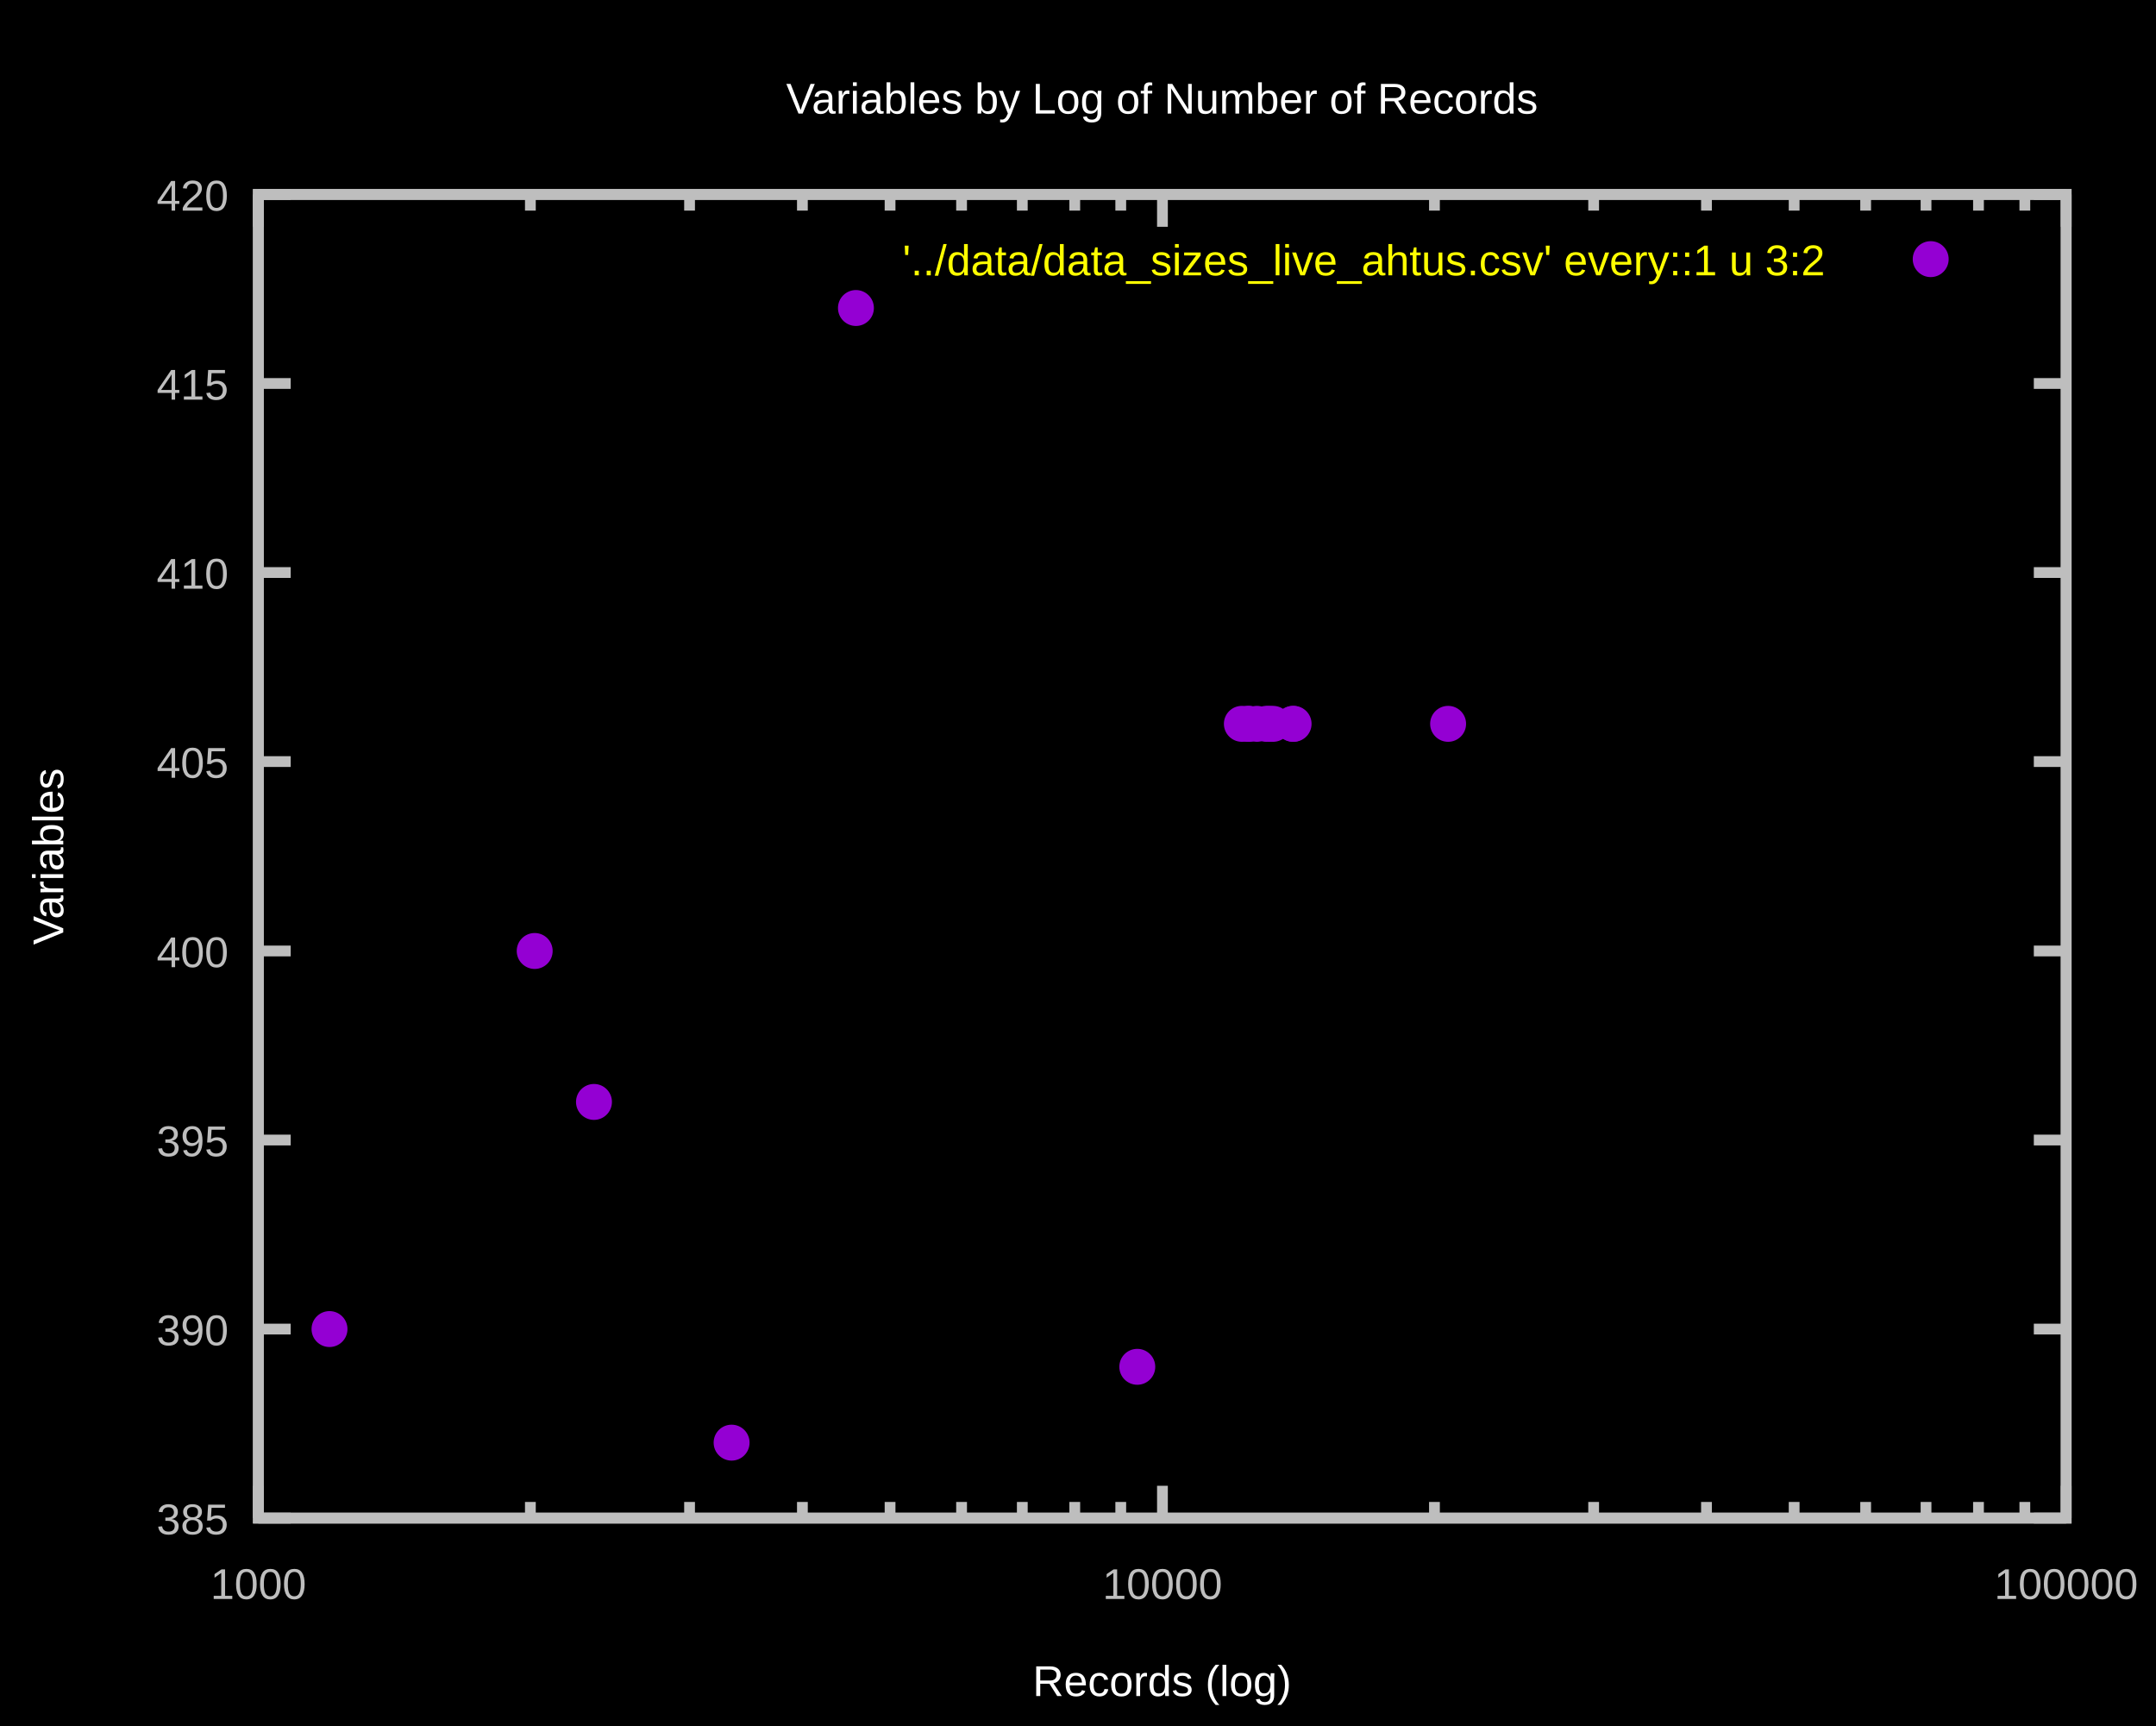
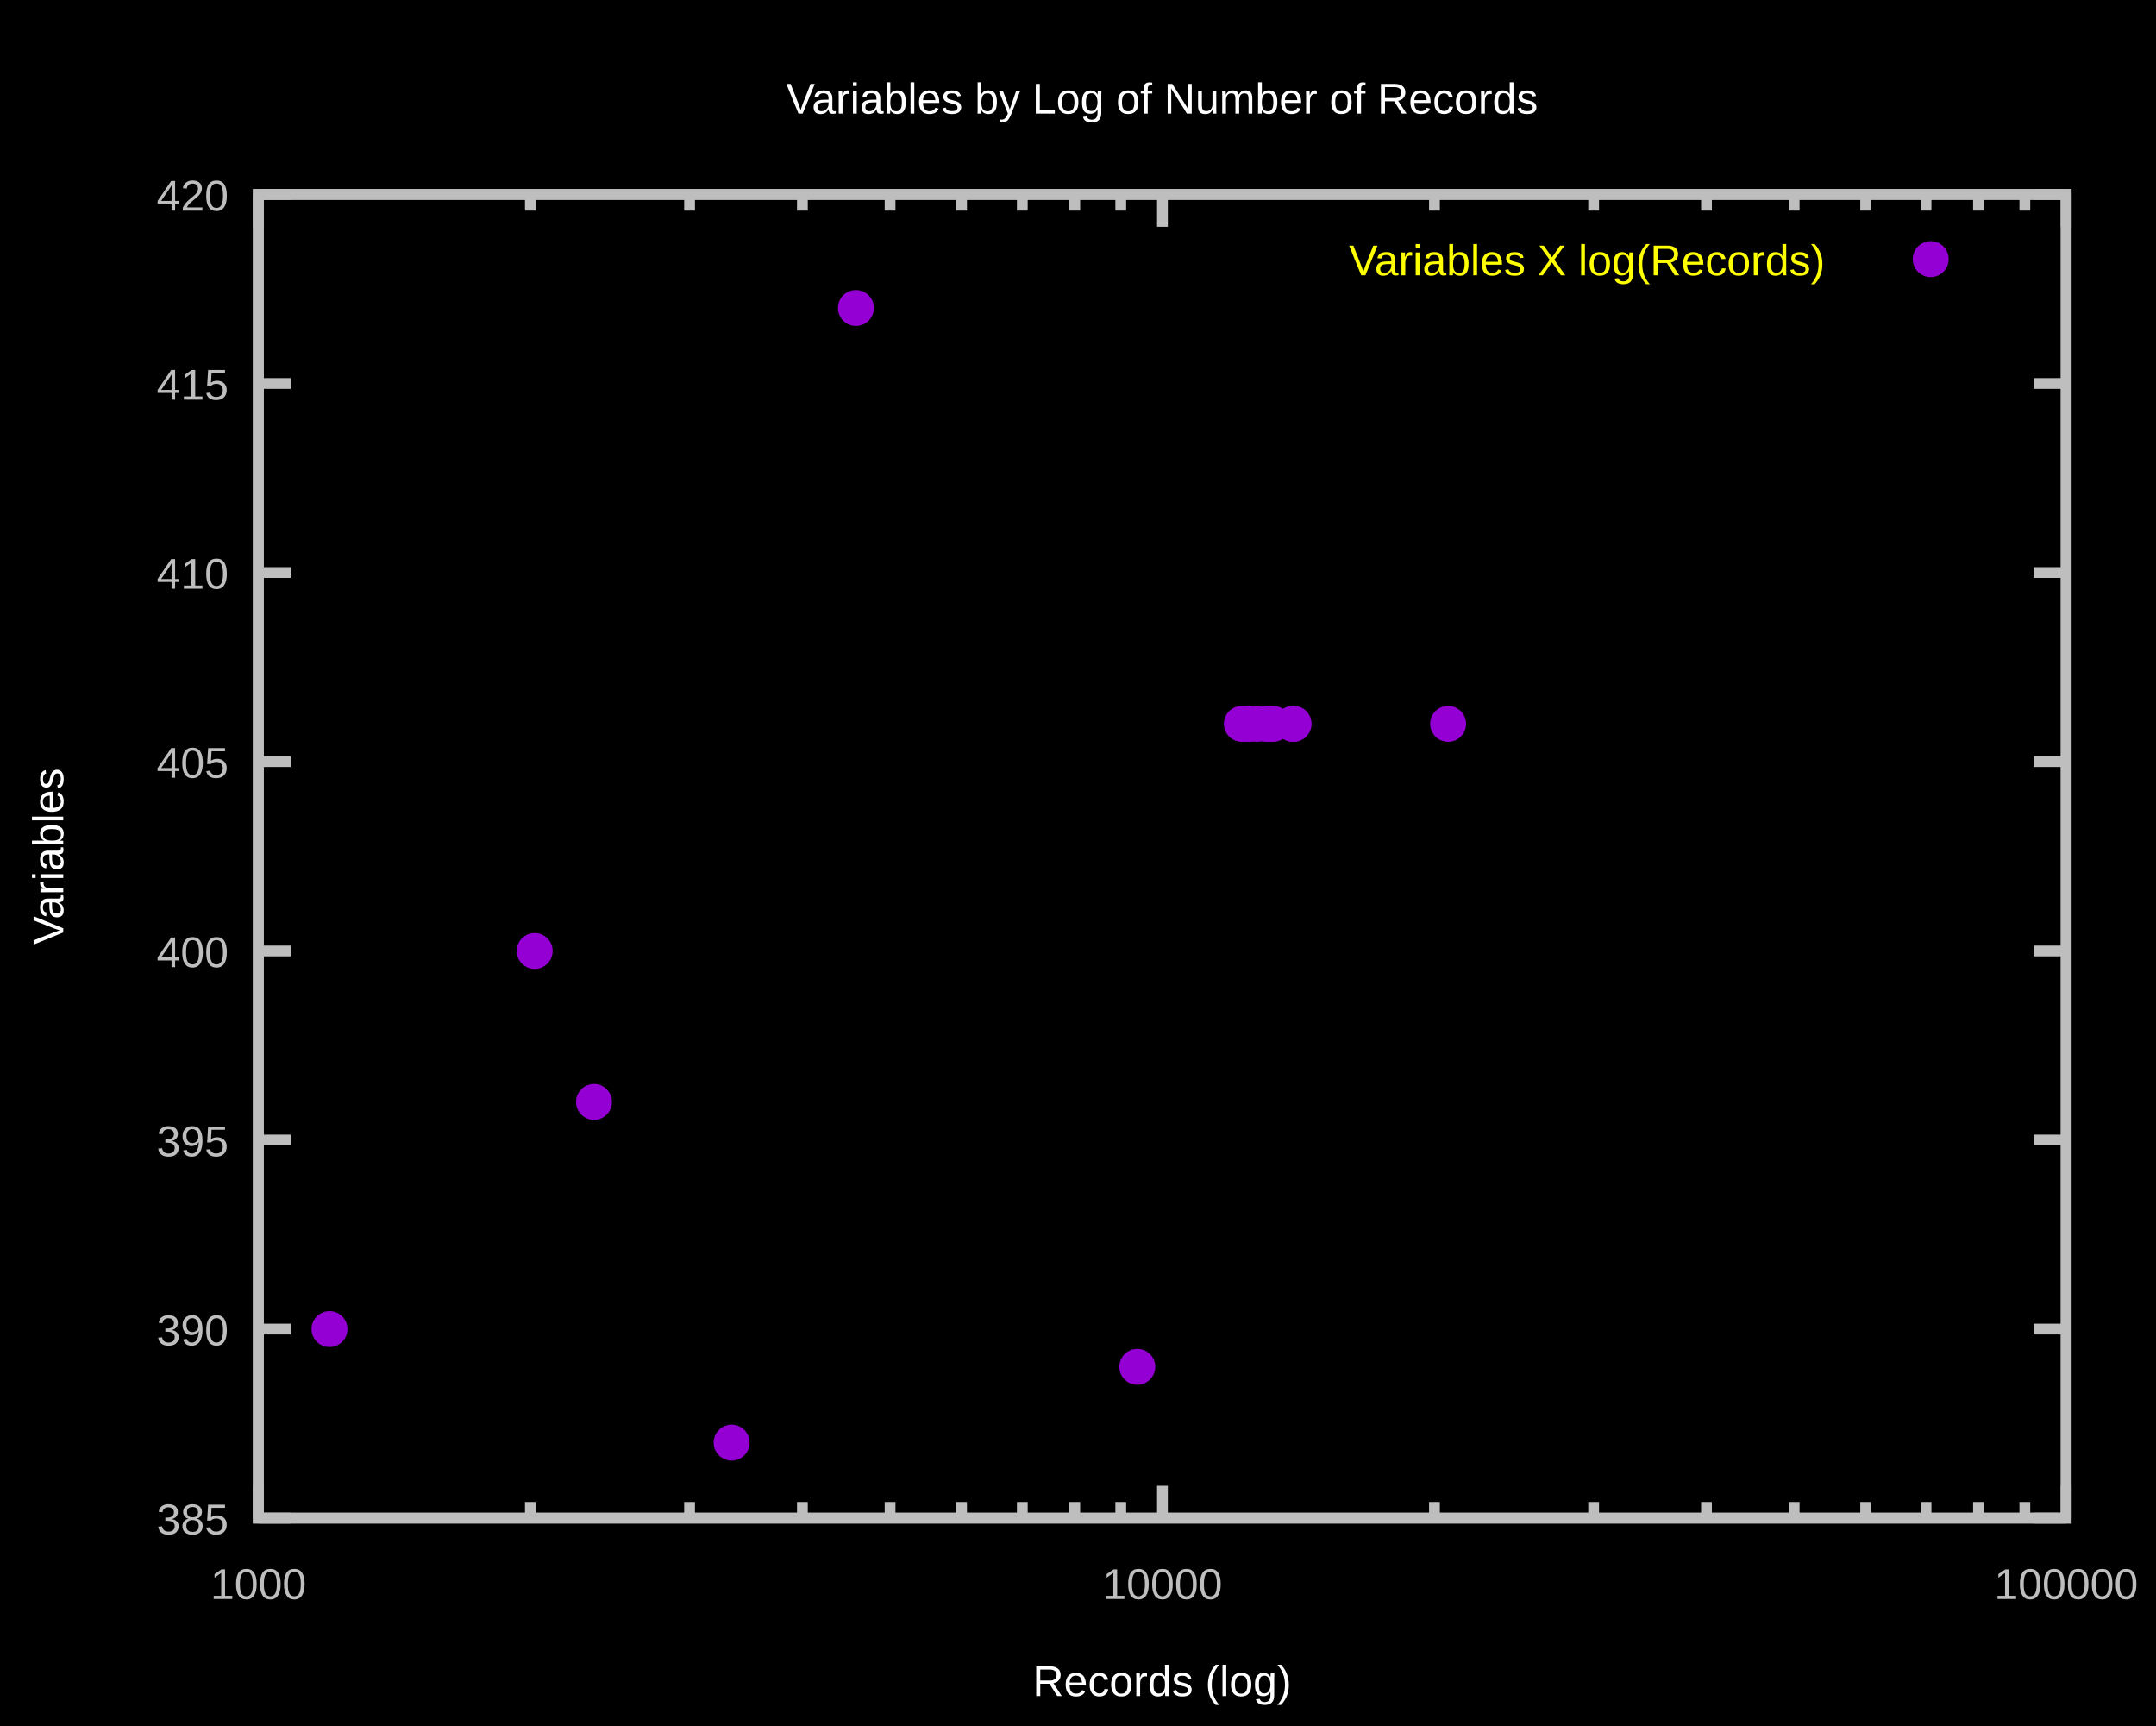
<svg xmlns="http://www.w3.org/2000/svg" xmlns:xlink="http://www.w3.org/1999/xlink" width="600" height="480" viewBox="0 0 600 480">
  <g id="gnuplot_canvas">
    <rect x="0" y="0" width="600" height="480" fill="none" />
    <defs>
      <circle id="gpDot" r="0.5" stroke-width="0.5" />
      <path id="gpPt0" stroke-width="0.222" stroke="currentColor" d="M-1,0 h2 M0,-1 v2" />
      <path id="gpPt1" stroke-width="0.222" stroke="currentColor" d="M-1,-1 L1,1 M1,-1 L-1,1" />
      <path id="gpPt2" stroke-width="0.222" stroke="currentColor" d="M-1,0 L1,0 M0,-1 L0,1 M-1,-1 L1,1 M-1,1 L1,-1" />
      <rect id="gpPt3" stroke-width="0.222" stroke="currentColor" x="-1" y="-1" width="2" height="2" />
      <rect id="gpPt4" stroke-width="0.222" stroke="currentColor" fill="currentColor" x="-1" y="-1" width="2" height="2" />
      <circle id="gpPt5" stroke-width="0.222" stroke="currentColor" cx="0" cy="0" r="1" />
      <use xlink:href="#gpPt5" id="gpPt6" fill="currentColor" stroke="none" />
      <path id="gpPt7" stroke-width="0.222" stroke="currentColor" d="M0,-1.33 L-1.33,0.67 L1.33,0.67 z" />
      <use xlink:href="#gpPt7" id="gpPt8" fill="currentColor" stroke="none" />
      <use xlink:href="#gpPt7" id="gpPt9" stroke="currentColor" transform="rotate(180)" />
      <use xlink:href="#gpPt9" id="gpPt10" fill="currentColor" stroke="none" />
      <use xlink:href="#gpPt3" id="gpPt11" stroke="currentColor" transform="rotate(45)" />
      <use xlink:href="#gpPt11" id="gpPt12" fill="currentColor" stroke="none" />
      <path id="gpPt13" stroke-width="0.222" stroke="currentColor" d="M0,1.330 L1.265,0.411 L0.782,-1.067 L-0.782,-1.076 L-1.265,0.411 z" />
      <use xlink:href="#gpPt13" id="gpPt14" fill="currentColor" stroke="none" />
      <filter id="textbox" filterUnits="objectBoundingBox" x="0" y="0" height="1" width="1">
        <feFlood flood-color="white" flood-opacity="1" result="bgnd" />
        <feComposite in="SourceGraphic" in2="bgnd" operator="atop" />
      </filter>
      <filter id="greybox" filterUnits="objectBoundingBox" x="0" y="0" height="1" width="1">
        <feFlood flood-color="lightgrey" flood-opacity="1" result="grey" />
        <feComposite in="SourceGraphic" in2="grey" operator="atop" />
      </filter>
    </defs>
    <g fill="none" color="white" stroke="rgb(190, 190, 190)" stroke-width="3.00" stroke-linecap="butt" stroke-linejoin="miter">
</g>
    <g fill="none" color="white" stroke="currentColor" stroke-width="1.00" stroke-linecap="butt" stroke-linejoin="miter">
</g>
    <g fill="none" color="black" stroke="currentColor" stroke-width="1.00" stroke-linecap="butt" stroke-linejoin="miter">
      <g stroke="none" shape-rendering="crispEdges">
        <polygon fill="rgb(  0,   0,   0)" points="0.0,480.0 599.9,480.0 599.9,0.1 0.0,0.1 " />
      </g>
      <path stroke="black" d="M0.0,480.0 L0.0,0.1 L599.9,0.1 L599.9,480.0 L0.0,480.0 Z  " />
    </g>
    <g fill="none" color="black" stroke="black" stroke-width="3.00" stroke-linecap="butt" stroke-linejoin="miter">
</g>
    <g fill="none" color="black" stroke="currentColor" stroke-width="3.00" stroke-linecap="butt" stroke-linejoin="miter">
      <path stroke="rgb(190, 190, 190)" d="M71.9,422.4 L80.9,422.4 M575.0,422.4 L566.0,422.4  " />
      <g transform="translate(63.6,426.9)" stroke="none" fill="rgb(190,190,190)" font-family="Arial" font-size="12.00" text-anchor="end">
        <text>
          <tspan font-family="Arial"> 385</tspan>
        </text>
      </g>
    </g>
    <g fill="none" color="black" stroke="currentColor" stroke-width="3.00" stroke-linecap="butt" stroke-linejoin="miter">
      <path stroke="rgb(190, 190, 190)" d="M71.9,369.8 L80.9,369.8 M575.0,369.8 L566.0,369.8  " />
      <g transform="translate(63.6,374.3)" stroke="none" fill="rgb(190,190,190)" font-family="Arial" font-size="12.00" text-anchor="end">
        <text>
          <tspan font-family="Arial"> 390</tspan>
        </text>
      </g>
    </g>
    <g fill="none" color="black" stroke="currentColor" stroke-width="3.00" stroke-linecap="butt" stroke-linejoin="miter">
      <path stroke="rgb(190, 190, 190)" d="M71.9,317.2 L80.9,317.2 M575.0,317.2 L566.0,317.2  " />
      <g transform="translate(63.6,321.7)" stroke="none" fill="rgb(190,190,190)" font-family="Arial" font-size="12.00" text-anchor="end">
        <text>
          <tspan font-family="Arial"> 395</tspan>
        </text>
      </g>
    </g>
    <g fill="none" color="black" stroke="currentColor" stroke-width="3.00" stroke-linecap="butt" stroke-linejoin="miter">
      <path stroke="rgb(190, 190, 190)" d="M71.9,264.6 L80.9,264.6 M575.0,264.6 L566.0,264.6  " />
      <g transform="translate(63.6,269.1)" stroke="none" fill="rgb(190,190,190)" font-family="Arial" font-size="12.00" text-anchor="end">
        <text>
          <tspan font-family="Arial"> 400</tspan>
        </text>
      </g>
    </g>
    <g fill="none" color="black" stroke="currentColor" stroke-width="3.00" stroke-linecap="butt" stroke-linejoin="miter">
      <path stroke="rgb(190, 190, 190)" d="M71.9,211.9 L80.9,211.9 M575.0,211.9 L566.0,211.9  " />
      <g transform="translate(63.6,216.4)" stroke="none" fill="rgb(190,190,190)" font-family="Arial" font-size="12.00" text-anchor="end">
        <text>
          <tspan font-family="Arial"> 405</tspan>
        </text>
      </g>
    </g>
    <g fill="none" color="black" stroke="currentColor" stroke-width="3.00" stroke-linecap="butt" stroke-linejoin="miter">
      <path stroke="rgb(190, 190, 190)" d="M71.9,159.3 L80.9,159.3 M575.0,159.3 L566.0,159.3  " />
      <g transform="translate(63.6,163.8)" stroke="none" fill="rgb(190,190,190)" font-family="Arial" font-size="12.00" text-anchor="end">
        <text>
          <tspan font-family="Arial"> 410</tspan>
        </text>
      </g>
    </g>
    <g fill="none" color="black" stroke="currentColor" stroke-width="3.00" stroke-linecap="butt" stroke-linejoin="miter">
      <path stroke="rgb(190, 190, 190)" d="M71.9,106.7 L80.9,106.7 M575.0,106.7 L566.0,106.7  " />
      <g transform="translate(63.6,111.2)" stroke="none" fill="rgb(190,190,190)" font-family="Arial" font-size="12.00" text-anchor="end">
        <text>
          <tspan font-family="Arial"> 415</tspan>
        </text>
      </g>
    </g>
    <g fill="none" color="black" stroke="currentColor" stroke-width="3.00" stroke-linecap="butt" stroke-linejoin="miter">
      <path stroke="rgb(190, 190, 190)" d="M71.9,54.1 L80.9,54.1 M575.0,54.1 L566.0,54.1  " />
      <g transform="translate(63.6,58.6)" stroke="none" fill="rgb(190,190,190)" font-family="Arial" font-size="12.00" text-anchor="end">
        <text>
          <tspan font-family="Arial"> 420</tspan>
        </text>
      </g>
    </g>
    <g fill="none" color="black" stroke="currentColor" stroke-width="3.00" stroke-linecap="butt" stroke-linejoin="miter">
      <path stroke="rgb(190, 190, 190)" d="M71.9,422.4 L71.9,413.4 M71.9,54.1 L71.9,63.1  " />
      <g transform="translate(71.9,444.9)" stroke="none" fill="rgb(190,190,190)" font-family="Arial" font-size="12.00" text-anchor="middle">
        <text>
          <tspan font-family="Arial"> 1000</tspan>
        </text>
      </g>
    </g>
    <g fill="none" color="black" stroke="currentColor" stroke-width="3.00" stroke-linecap="butt" stroke-linejoin="miter">
      <path stroke="rgb(190, 190, 190)" d="M147.6,422.4 L147.6,417.9 M147.6,54.1 L147.6,58.6 M191.9,422.4 L191.9,417.9 M191.9,54.1 L191.9,58.6   M223.3,422.4 L223.3,417.9 M223.3,54.1 L223.3,58.6 M247.7,422.4 L247.7,417.9 M247.7,54.1 L247.7,58.6   M267.6,422.4 L267.6,417.9 M267.6,54.1 L267.6,58.6 M284.5,422.4 L284.5,417.9 M284.5,54.1 L284.5,58.6   M299.1,422.4 L299.1,417.9 M299.1,54.1 L299.1,58.6 M311.9,422.4 L311.9,417.9 M311.9,54.1 L311.9,58.6   M323.5,422.4 L323.5,413.4 M323.5,54.1 L323.5,63.1  " />
      <g transform="translate(323.5,444.9)" stroke="none" fill="rgb(190,190,190)" font-family="Arial" font-size="12.00" text-anchor="middle">
        <text>
          <tspan font-family="Arial"> 10000</tspan>
        </text>
      </g>
    </g>
    <g fill="none" color="black" stroke="currentColor" stroke-width="3.00" stroke-linecap="butt" stroke-linejoin="miter">
      <path stroke="rgb(190, 190, 190)" d="M399.2,422.4 L399.2,417.9 M399.2,54.1 L399.2,58.6 M443.5,422.4 L443.5,417.9 M443.5,54.1 L443.5,58.6   M474.9,422.4 L474.9,417.9 M474.9,54.1 L474.9,58.6 M499.3,422.4 L499.3,417.9 M499.3,54.1 L499.3,58.6   M519.2,422.4 L519.2,417.9 M519.2,54.1 L519.2,58.6 M536.0,422.4 L536.0,417.9 M536.0,54.1 L536.0,58.6   M550.6,422.4 L550.6,417.9 M550.6,54.1 L550.6,58.6 M563.5,422.4 L563.5,417.9 M563.5,54.1 L563.5,58.6   M575.0,422.4 L575.0,413.4 M575.0,54.1 L575.0,63.1  " />
      <g transform="translate(575.0,444.9)" stroke="none" fill="rgb(190,190,190)" font-family="Arial" font-size="12.00" text-anchor="middle">
        <text>
          <tspan font-family="Arial"> 100000</tspan>
        </text>
      </g>
    </g>
    <g fill="none" color="black" stroke="currentColor" stroke-width="3.00" stroke-linecap="butt" stroke-linejoin="miter">
</g>
    <g fill="none" color="black" stroke="currentColor" stroke-width="3.00" stroke-linecap="butt" stroke-linejoin="miter">
      <path stroke="rgb(190, 190, 190)" d="M71.9,54.1 L71.9,422.4 L575.0,422.4 L575.0,54.1 L71.9,54.1 Z  " />
    </g>
    <g fill="none" color="black" stroke="currentColor" stroke-width="3.00" stroke-linecap="butt" stroke-linejoin="miter">
      <g transform="translate(17.6,238.3) rotate(270)" stroke="none" fill="rgb(255,255,255)" font-family="Arial" font-size="12.00" text-anchor="middle">
        <text>
          <tspan font-family="Arial">Variables</tspan>
        </text>
      </g>
    </g>
    <g fill="none" color="black" stroke="currentColor" stroke-width="3.00" stroke-linecap="butt" stroke-linejoin="miter">
      <g transform="translate(323.4,471.9)" stroke="none" fill="rgb(255,255,255)" font-family="Arial" font-size="12.00" text-anchor="middle">
        <text>
          <tspan font-family="Arial">Records (log)</tspan>
        </text>
      </g>
    </g>
    <g fill="none" color="black" stroke="currentColor" stroke-width="3.00" stroke-linecap="butt" stroke-linejoin="miter">
      <g transform="translate(323.4,31.6)" stroke="none" fill="rgb(255,255,255)" font-family="Arial" font-size="12.00" text-anchor="middle">
        <text>
          <tspan font-family="Arial">Variables by Log of Number of Records</tspan>
        </text>
      </g>
    </g>
    <g fill="none" color="black" stroke="currentColor" stroke-width="3.00" stroke-linecap="butt" stroke-linejoin="miter">
</g>
    <g id="gnuplot_plot_1">
      <g fill="none" color="white" stroke="currentColor" stroke-width="1.00" stroke-linecap="butt" stroke-linejoin="miter">
</g>
      <g fill="none" color="black" stroke="currentColor" stroke-width="1.00" stroke-linecap="butt" stroke-linejoin="miter">
        <g transform="translate(507.9,76.6)" stroke="none" fill="rgb(255,255,0)" font-family="Arial" font-size="12.00" text-anchor="end">
-           <text>'../data/data_sizes_live_ahtus.csv' every::1 u 3:2</text>
+           <text>
+             <tspan font-family="Arial">Variables X log(Records)</tspan>
+           </text>
        </g>
      </g>
      <g fill="none" color="black" stroke="currentColor" stroke-width="1.00" stroke-linecap="butt" stroke-linejoin="miter">
        <use xlink:href="#gpPt6" transform="translate(148.8,264.6) scale(4.50)" color="rgb(148,   0, 211)" />
        <use xlink:href="#gpPt6" transform="translate(238.2,85.7) scale(4.50)" color="rgb(148,   0, 211)" />
        <use xlink:href="#gpPt6" transform="translate(203.6,401.4) scale(4.50)" color="rgb(148,   0, 211)" />
        <use xlink:href="#gpPt6" transform="translate(316.5,380.3) scale(4.50)" color="rgb(148,   0, 211)" />
        <use xlink:href="#gpPt6" transform="translate(91.7,369.8) scale(4.50)" color="rgb(148,   0, 211)" />
        <use xlink:href="#gpPt6" transform="translate(165.3,306.6) scale(4.50)" color="rgb(148,   0, 211)" />
        <use xlink:href="#gpPt6" transform="translate(403.0,201.4) scale(4.50)" color="rgb(148,   0, 211)" />
        <use xlink:href="#gpPt6" transform="translate(360.0,201.4) scale(4.50)" color="rgb(148,   0, 211)" />
        <use xlink:href="#gpPt6" transform="translate(352.4,201.4) scale(4.50)" color="rgb(148,   0, 211)" />
        <use xlink:href="#gpPt6" transform="translate(359.8,201.4) scale(4.50)" color="rgb(148,   0, 211)" />
        <use xlink:href="#gpPt6" transform="translate(345.6,201.4) scale(4.50)" color="rgb(148,   0, 211)" />
        <use xlink:href="#gpPt6" transform="translate(349.8,201.4) scale(4.50)" color="rgb(148,   0, 211)" />
        <use xlink:href="#gpPt6" transform="translate(353.2,201.4) scale(4.50)" color="rgb(148,   0, 211)" />
        <use xlink:href="#gpPt6" transform="translate(354.3,201.4) scale(4.50)" color="rgb(148,   0, 211)" />
        <use xlink:href="#gpPt6" transform="translate(347.6,201.4) scale(4.50)" color="rgb(148,   0, 211)" />
        <use xlink:href="#gpPt6" transform="translate(347.3,201.4) scale(4.50)" color="rgb(148,   0, 211)" />
        <use xlink:href="#gpPt6" transform="translate(537.3,72.1) scale(4.50)" color="rgb(148,   0, 211)" />
      </g>
    </g>
    <g fill="none" color="white" stroke="rgb(148,   0, 211)" stroke-width="2.00" stroke-linecap="butt" stroke-linejoin="miter">
</g>
    <g fill="none" color="black" stroke="currentColor" stroke-width="2.00" stroke-linecap="butt" stroke-linejoin="miter">
</g>
    <g fill="none" color="black" stroke="black" stroke-width="3.00" stroke-linecap="butt" stroke-linejoin="miter">
</g>
    <g fill="none" color="black" stroke="currentColor" stroke-width="3.00" stroke-linecap="butt" stroke-linejoin="miter">
      <path stroke="rgb(190, 190, 190)" d="M71.9,54.1 L71.9,422.4 L575.0,422.4 L575.0,54.1 L71.9,54.1 Z  " />
    </g>
    <g fill="none" color="black" stroke="currentColor" stroke-width="3.00" stroke-linecap="butt" stroke-linejoin="miter">
</g>
  </g>
</svg>
